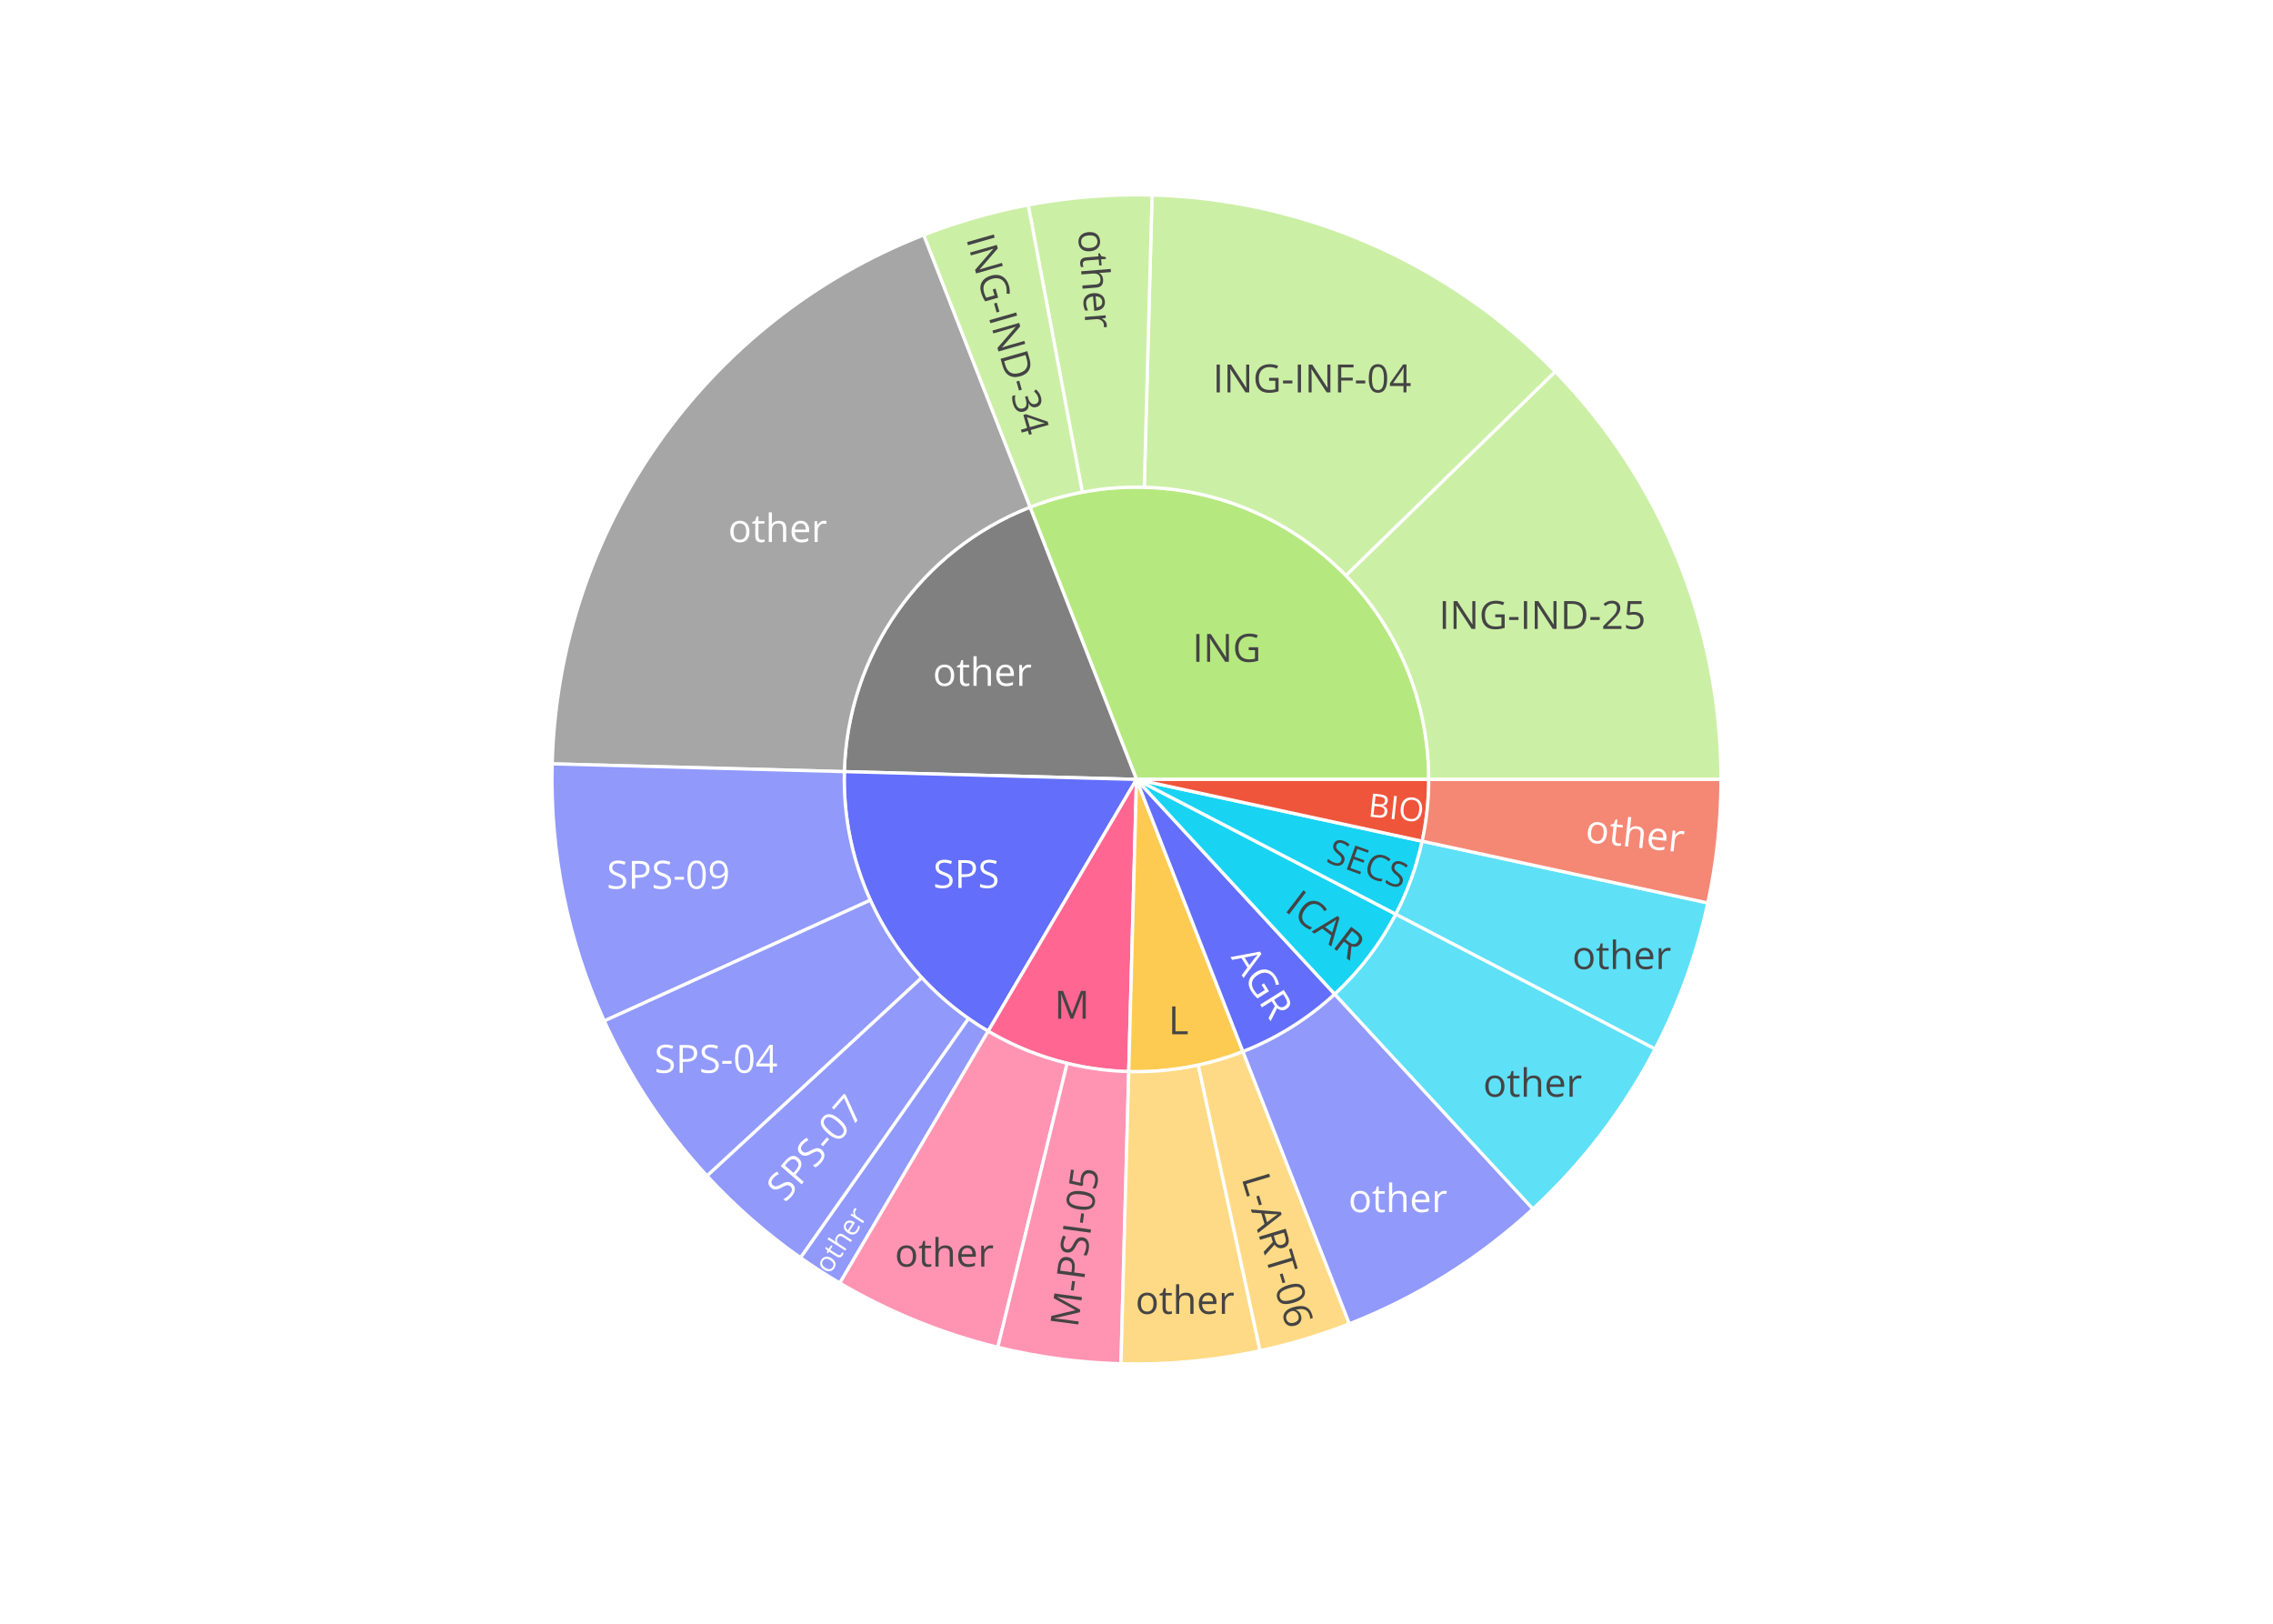
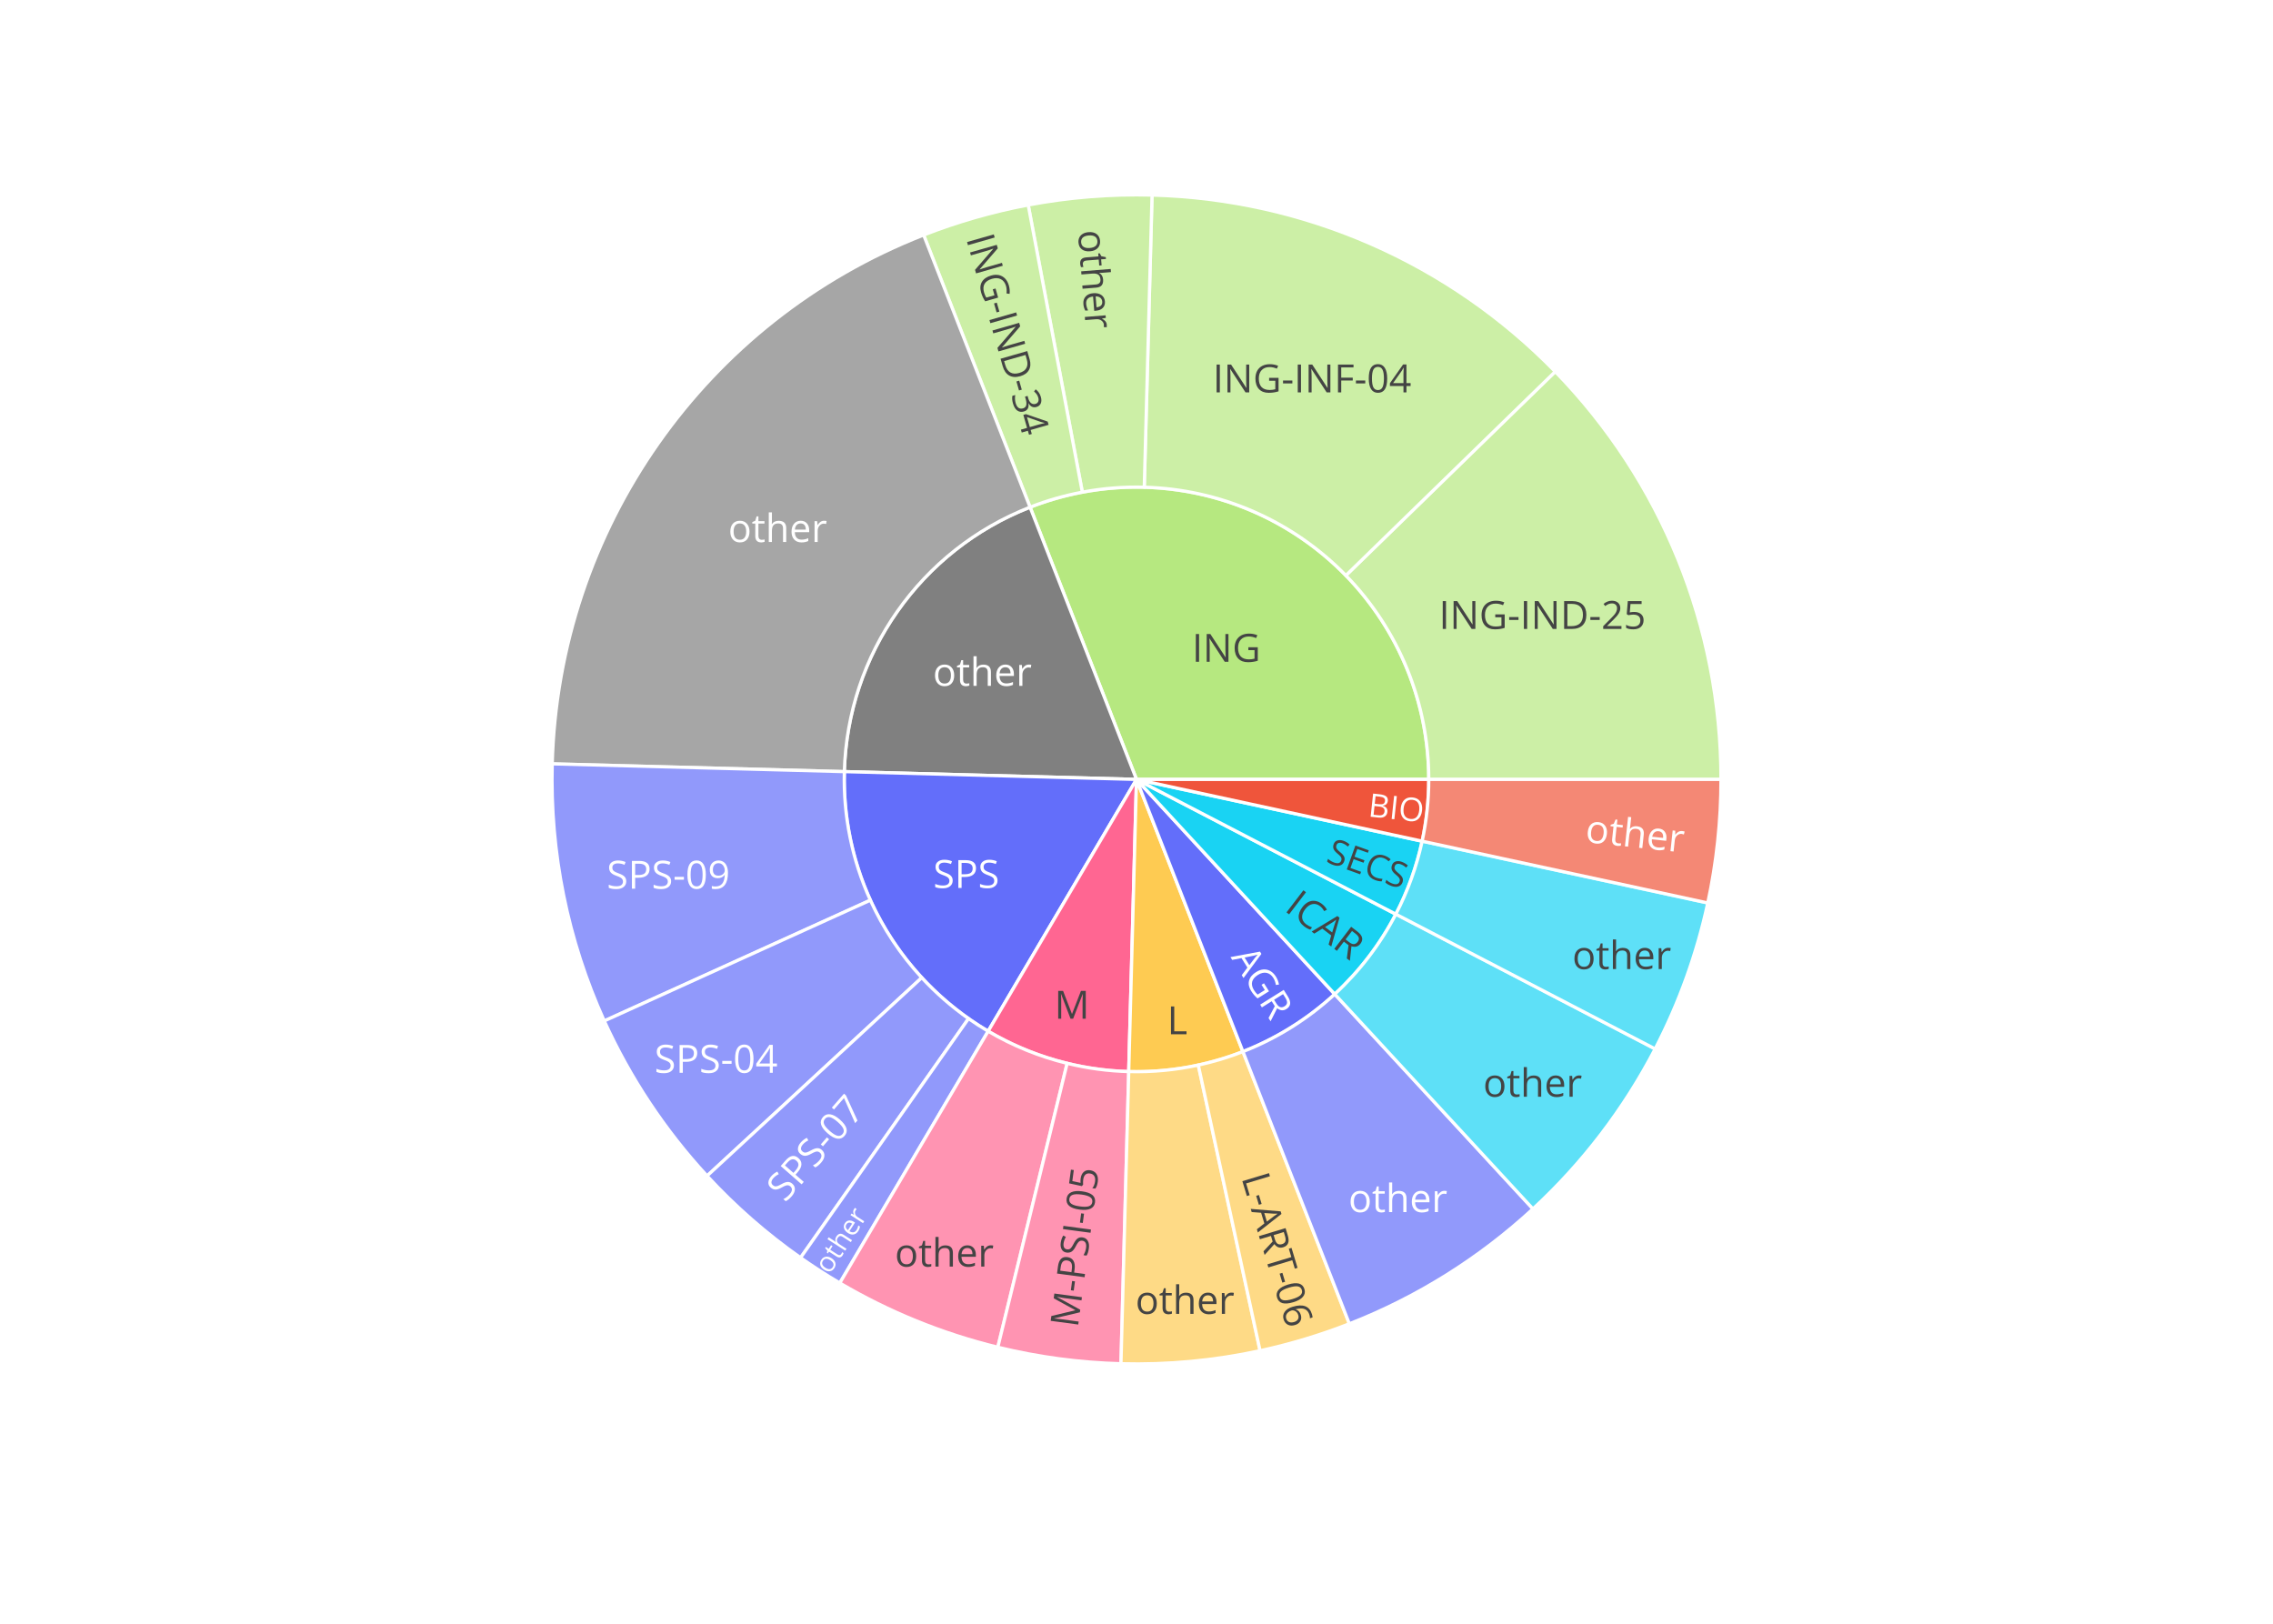
<svg xmlns="http://www.w3.org/2000/svg" class="main-svg" width="700" height="500" style="" viewBox="0 0 700 500">
  <rect x="0" y="0" width="700" height="500" style="fill: rgb(255, 255, 255); fill-opacity: 1;" />
-   <defs id="defs-d16ca7">
+   <defs id="defs-1cee6a">
    <g class="clips" />
    <g class="gradients" />
    <g class="patterns" />
  </defs>
  <g class="bglayer" />
  <g class="layer-below">
    <g class="imagelayer" />
    <g class="shapelayer" />
  </g>
  <g class="cartesianlayer" />
  <g class="polarlayer" />
  <g class="smithlayer" />
  <g class="ternarylayer" />
  <g class="geolayer" />
  <g class="funnelarealayer" />
  <g class="pielayer" />
  <g class="iciclelayer" />
  <g class="treemaplayer" />
  <g class="sunburstlayer">
    <g class="trace sunburst" stroke-linejoin="round" style="opacity: 1;">
      <g class="slice cursor-pointer">
        <path class="surface" d="M350,240L440,240A90,90 0,0,0 317.226,156.18L350,240A0,0 0,0,1 350,240Z" style="pointer-events: none; stroke-width: 1; fill: rgb(182, 232, 128); fill-opacity: 1; stroke: rgb(255, 255, 255); stroke-opacity: 1;" />
        <g class="slicetext">
-           <text data-notex="1" class="slicetext" text-anchor="middle" x="0" y="0" style="font-family: 'Open Sans', verdana, arial, sans-serif; font-size: 12px; fill: rgb(68, 68, 68); fill-opacity: 1; white-space: pre;" transform="translate(377.7926,203.7913)">ING</text>
+           <text data-notex="1" class="slicetext" text-anchor="middle" x="0" y="0" style="font-family: 'Open Sans', verdana, arial, sans-serif; font-size: 12px; fill: rgb(68, 68, 68); fill-opacity: 1; white-space: pre;" transform="translate(377.6617,203.7913)">ING</text>
        </g>
      </g>
      <g class="slice cursor-pointer">
        <path class="surface" d="M350,240L317.226,156.18A90,90 0,0,0 260.032,237.604L350,240A0,0 0,0,1 350,240Z" style="pointer-events: none; stroke-width: 1; fill: rgb(128, 128, 128); fill-opacity: 1; stroke: rgb(255, 255, 255); stroke-opacity: 1;" />
        <g class="slicetext">
-           <text data-notex="1" class="slicetext" text-anchor="middle" x="0" y="0" style="font-family: 'Open Sans', verdana, arial, sans-serif; font-size: 12px; fill: rgb(255, 255, 255); fill-opacity: 1; white-space: pre;" transform="translate(302.5225,211.1854)">other</text>
+           <text data-notex="1" class="slicetext" text-anchor="middle" x="0" y="0" style="font-family: 'Open Sans', verdana, arial, sans-serif; font-size: 12px; fill: rgb(255, 255, 255); fill-opacity: 1; white-space: pre;" transform="translate(302.5244,211.1854)">other</text>
        </g>
      </g>
      <g class="slice cursor-pointer">
        <path class="surface" d="M350,240L260.032,237.604A90,90 0,0,0 304.31,317.54L350,240A0,0 0,0,1 350,240Z" style="pointer-events: none; stroke-width: 1; fill: rgb(99, 110, 250); fill-opacity: 1; stroke: rgb(255, 255, 255); stroke-opacity: 1;" />
        <g class="slicetext">
-           <text data-notex="1" class="slicetext" text-anchor="middle" x="0" y="0" style="font-family: 'Open Sans', verdana, arial, sans-serif; font-size: 12px; fill: rgb(255, 255, 255); fill-opacity: 1; white-space: pre;" transform="translate(297.5789,273.4252)">SPS</text>
+           <text data-notex="1" class="slicetext" text-anchor="middle" x="0" y="0" style="font-family: 'Open Sans', verdana, arial, sans-serif; font-size: 12px; fill: rgb(255, 255, 255); fill-opacity: 1; white-space: pre;" transform="translate(297.577,273.4252)">SPS</text>
        </g>
      </g>
      <g class="slice cursor-pointer">
        <path class="surface" d="M350,240L304.31,317.54A90,90 0,0,0 347.604,329.968L350,240A0,0 0,0,1 350,240Z" style="pointer-events: none; stroke-width: 1; fill: rgb(255, 102, 146); fill-opacity: 1; stroke: rgb(255, 255, 255); stroke-opacity: 1;" />
        <g class="slicetext">
          <text data-notex="1" class="slicetext" text-anchor="middle" x="0" y="0" style="font-family: 'Open Sans', verdana, arial, sans-serif; font-size: 12px; fill: rgb(68, 68, 68); fill-opacity: 1; white-space: pre;" transform="translate(330.1374,313.6919)">M</text>
        </g>
      </g>
      <g class="slice cursor-pointer">
        <path class="surface" d="M350,240L347.604,329.968A90,90 0,0,0 382.774,323.82L350,240A0,0 0,0,1 350,240Z" style="pointer-events: none; stroke-width: 1; fill: rgb(254, 203, 82); fill-opacity: 1; stroke: rgb(255, 255, 255); stroke-opacity: 1;" />
        <g class="slicetext">
-           <text data-notex="1" class="slicetext" text-anchor="middle" x="0" y="0" style="font-family: 'Open Sans', verdana, arial, sans-serif; font-size: 12px; fill: rgb(68, 68, 68); fill-opacity: 1; white-space: pre;" transform="translate(362.9321,318.4813)">L</text>
+           <text data-notex="1" class="slicetext" text-anchor="middle" x="0" y="0" style="font-family: 'Open Sans', verdana, arial, sans-serif; font-size: 12px; fill: rgb(68, 68, 68); fill-opacity: 1; white-space: pre;" transform="translate(362.5649,318.4813)">L</text>
        </g>
      </g>
      <g class="slice cursor-pointer">
        <path class="surface" d="M350,240L382.774,323.82A90,90 0,0,0 411.048,306.13L350,240A0,0 0,0,1 350,240Z" style="pointer-events: none; stroke-width: 1; fill: rgb(99, 110, 250); fill-opacity: 1; stroke: rgb(255, 255, 255); stroke-opacity: 1;" />
        <g class="slicetext">
-           <text data-notex="1" class="slicetext" text-anchor="middle" x="0" y="0" style="font-family: 'Open Sans', verdana, arial, sans-serif; font-size: 12px; fill: rgb(255, 255, 255); fill-opacity: 1; white-space: pre;" transform="translate(385.1651,304.6857)rotate(57.9661)">AGR</text>
+           <text data-notex="1" class="slicetext" text-anchor="middle" x="0" y="0" style="font-family: 'Open Sans', verdana, arial, sans-serif; font-size: 12px; fill: rgb(255, 255, 255); fill-opacity: 1; white-space: pre;" transform="translate(385.1668,304.6885)rotate(57.9661)">AGR</text>
        </g>
      </g>
      <g class="slice cursor-pointer">
        <path class="surface" d="M350,240L411.048,306.13A90,90 0,0,0 429.862,281.498L350,240A0,0 0,0,1 350,240Z" style="pointer-events: none; stroke-width: 1; fill: rgb(25, 211, 243); fill-opacity: 1; stroke: rgb(255, 255, 255); stroke-opacity: 1;" />
        <g class="slicetext">
-           <text data-notex="1" class="slicetext" text-anchor="middle" x="0" y="0" style="font-family: 'Open Sans', verdana, arial, sans-serif; font-size: 12px; fill: rgb(68, 68, 68); fill-opacity: 1; white-space: pre;" transform="translate(405.5751,288.1112)rotate(37.37288)">ICAR</text>
+           <text data-notex="1" class="slicetext" text-anchor="middle" x="0" y="0" style="font-family: 'Open Sans', verdana, arial, sans-serif; font-size: 12px; fill: rgb(68, 68, 68); fill-opacity: 1; white-space: pre;" transform="translate(405.5708,288.1079)rotate(37.37288)">ICAR</text>
        </g>
      </g>
      <g class="slice cursor-pointer">
        <path class="surface" d="M350,240L429.862,281.498A90,90 0,0,0 437.966,259.024L350,240A0,0 0,0,1 350,240Z" style="pointer-events: none; stroke-width: 1; fill: rgb(25, 211, 243); fill-opacity: 1; stroke: rgb(255, 255, 255); stroke-opacity: 1;" />
        <g class="slicetext">
-           <text data-notex="1" class="slicetext" text-anchor="middle" x="0" y="0" style="font-family: 'Open Sans', verdana, arial, sans-serif; font-size: 12px; fill: rgb(68, 68, 68); fill-opacity: 1; white-space: pre;" transform="translate(419.878,269.5817)scale(0.9160368)rotate(19.83051)">SECS</text>
+           <text data-notex="1" class="slicetext" text-anchor="middle" x="0" y="0" style="font-family: 'Open Sans', verdana, arial, sans-serif; font-size: 12px; fill: rgb(68, 68, 68); fill-opacity: 1; white-space: pre;" transform="translate(419.8816,269.5841)scale(0.9162699)rotate(19.83051)">SECS</text>
        </g>
      </g>
      <g class="slice cursor-pointer">
        <path class="surface" d="M350,240L437.966,259.024A90,90 0,0,0 440,240L350,240A0,0 0,0,1 350,240Z" style="pointer-events: none; stroke-width: 1; fill: rgb(239, 85, 59); fill-opacity: 1; stroke: rgb(255, 255, 255); stroke-opacity: 1;" />
        <g class="slicetext">
-           <text data-notex="1" class="slicetext" text-anchor="middle" x="0" y="0" style="font-family: 'Open Sans', verdana, arial, sans-serif; font-size: 12px; fill: rgb(255, 255, 255); fill-opacity: 1; white-space: pre;" transform="translate(429.6414,252.3021)scale(0.8371286)rotate(6.101695)">BIO</text>
+           <text data-notex="1" class="slicetext" text-anchor="middle" x="0" y="0" style="font-family: 'Open Sans', verdana, arial, sans-serif; font-size: 12px; fill: rgb(255, 255, 255); fill-opacity: 1; white-space: pre;" transform="translate(429.6522,252.3045)scale(0.8373885)rotate(6.101695)">BIO</text>
        </g>
      </g>
      <g class="slice">
        <path class="surface" d="M440,240L530,240A180,180 0,0,0 478.962,114.426L414.481,177.213A90,90 0,0,1 440,240Z" style="pointer-events: none; stroke-width: 1; fill: rgb(182, 232, 128); fill-opacity: 1; stroke: rgb(255, 255, 255); stroke-opacity: 1; opacity: 0.7;" />
        <g class="slicetext">
-           <text data-notex="1" class="slicetext" text-anchor="middle" x="0" y="0" style="font-family: 'Open Sans', verdana, arial, sans-serif; font-size: 12px; fill: rgb(68, 68, 68); fill-opacity: 1; white-space: pre;" transform="translate(474.9974,193.669)">ING-IND-25</text>
+           <text data-notex="1" class="slicetext" text-anchor="middle" x="0" y="0" style="font-family: 'Open Sans', verdana, arial, sans-serif; font-size: 12px; fill: rgb(68, 68, 68); fill-opacity: 1; white-space: pre;" transform="translate(474.9984,193.669)">ING-IND-25</text>
        </g>
      </g>
      <g class="slice">
        <path class="surface" d="M414.481,177.213L478.962,114.426A180,180 0,0,0 354.792,60.064L352.396,150.032A90,90 0,0,1 414.481,177.213Z" style="pointer-events: none; stroke-width: 1; fill: rgb(182, 232, 128); fill-opacity: 1; stroke: rgb(255, 255, 255); stroke-opacity: 1; opacity: 0.7;" />
        <g class="slicetext">
-           <text data-notex="1" class="slicetext" text-anchor="middle" x="0" y="0" style="font-family: 'Open Sans', verdana, arial, sans-serif; font-size: 12px; fill: rgb(68, 68, 68); fill-opacity: 1; white-space: pre;" transform="translate(404.0788,120.8326)">ING-INF-04</text>
+           <text data-notex="1" class="slicetext" text-anchor="middle" x="0" y="0" style="font-family: 'Open Sans', verdana, arial, sans-serif; font-size: 12px; fill: rgb(68, 68, 68); fill-opacity: 1; white-space: pre;" transform="translate(404.0749,120.8326)">ING-INF-04</text>
        </g>
      </g>
      <g class="slice">
        <path class="surface" d="M352.396,150.032L354.792,60.064A180,180 0,0,0 316.648,63.117L333.324,151.558A90,90 0,0,1 352.396,150.032Z" style="pointer-events: none; stroke-width: 1; fill: rgb(182, 232, 128); fill-opacity: 1; stroke: rgb(255, 255, 255); stroke-opacity: 1; opacity: 0.7;" />
        <g class="slicetext">
-           <text data-notex="1" class="slicetext" text-anchor="middle" x="0" y="0" style="font-family: 'Open Sans', verdana, arial, sans-serif; font-size: 12px; fill: rgb(68, 68, 68); fill-opacity: 1; white-space: pre;" transform="translate(333.1802,86.26178)rotate(85.42373)">other</text>
+           <text data-notex="1" class="slicetext" text-anchor="middle" x="0" y="0" style="font-family: 'Open Sans', verdana, arial, sans-serif; font-size: 12px; fill: rgb(68, 68, 68); fill-opacity: 1; white-space: pre;" transform="translate(333.1809,86.2705)rotate(85.42373)">other</text>
        </g>
      </g>
      <g class="slice">
        <path class="surface" d="M333.324,151.558L316.648,63.117A180,180 0,0,0 284.451,72.359L317.226,156.18A90,90 0,0,1 333.324,151.558Z" style="pointer-events: none; stroke-width: 1; fill: rgb(182, 232, 128); fill-opacity: 1; stroke: rgb(255, 255, 255); stroke-opacity: 1; opacity: 0.7;" />
        <g class="slicetext">
-           <text data-notex="1" class="slicetext" text-anchor="middle" x="0" y="0" style="font-family: 'Open Sans', verdana, arial, sans-serif; font-size: 12px; fill: rgb(68, 68, 68); fill-opacity: 1; white-space: pre;" transform="translate(306.2923,104.052)rotate(73.98305)">ING-IND-34</text>
+           <text data-notex="1" class="slicetext" text-anchor="middle" x="0" y="0" style="font-family: 'Open Sans', verdana, arial, sans-serif; font-size: 12px; fill: rgb(68, 68, 68); fill-opacity: 1; white-space: pre;" transform="translate(306.2865,104.0319)rotate(73.98305)">ING-IND-34</text>
        </g>
      </g>
      <g class="slice">
        <path class="surface" d="M317.226,156.18L284.451,72.359A180,180 0,0,0 170.064,235.208L260.032,237.604A90,90 0,0,1 317.226,156.18Z" style="pointer-events: none; stroke-width: 1; fill: rgb(128, 128, 128); fill-opacity: 1; stroke: rgb(255, 255, 255); stroke-opacity: 1; opacity: 0.7;" />
        <g class="slicetext">
-           <text data-notex="1" class="slicetext" text-anchor="middle" x="0" y="0" style="font-family: 'Open Sans', verdana, arial, sans-serif; font-size: 12px; fill: rgb(255, 255, 255); fill-opacity: 1; white-space: pre;" transform="translate(239.4803,166.9037)">other</text>
+           <text data-notex="1" class="slicetext" text-anchor="middle" x="0" y="0" style="font-family: 'Open Sans', verdana, arial, sans-serif; font-size: 12px; fill: rgb(255, 255, 255); fill-opacity: 1; white-space: pre;" transform="translate(239.4823,166.9037)">other</text>
        </g>
      </g>
      <g class="slice">
        <path class="surface" d="M260.032,237.604L170.064,235.208A180,180 0,0,0 186.086,314.378L268.043,277.189A90,90 0,0,1 260.032,237.604Z" style="pointer-events: none; stroke-width: 1; fill: rgb(99, 110, 250); fill-opacity: 1; stroke: rgb(255, 255, 255); stroke-opacity: 1; opacity: 0.7;" />
        <g class="slicetext">
-           <text data-notex="1" class="slicetext" text-anchor="middle" x="0" y="0" style="font-family: 'Open Sans', verdana, arial, sans-serif; font-size: 12px; fill: rgb(255, 255, 255); fill-opacity: 1; white-space: pre;" transform="translate(205.8399,273.6607)">SPS-09</text>
+           <text data-notex="1" class="slicetext" text-anchor="middle" x="0" y="0" style="font-family: 'Open Sans', verdana, arial, sans-serif; font-size: 12px; fill: rgb(255, 255, 255); fill-opacity: 1; white-space: pre;" transform="translate(205.8408,273.6607)">SPS-09</text>
        </g>
      </g>
      <g class="slice">
        <path class="surface" d="M268.043,277.189L186.086,314.378A180,180 0,0,0 217.741,362.096L283.87,301.048A90,90 0,0,1 268.043,277.189Z" style="pointer-events: none; stroke-width: 1; fill: rgb(99, 110, 250); fill-opacity: 1; stroke: rgb(255, 255, 255); stroke-opacity: 1; opacity: 0.7;" />
        <g class="slicetext">
-           <text data-notex="1" class="slicetext" text-anchor="middle" x="0" y="0" style="font-family: 'Open Sans', verdana, arial, sans-serif; font-size: 12px; fill: rgb(255, 255, 255); fill-opacity: 1; white-space: pre;" transform="translate(220.5208,330.3486)">SPS-04</text>
+           <text data-notex="1" class="slicetext" text-anchor="middle" x="0" y="0" style="font-family: 'Open Sans', verdana, arial, sans-serif; font-size: 12px; fill: rgb(255, 255, 255); fill-opacity: 1; white-space: pre;" transform="translate(220.5218,330.3486)">SPS-04</text>
        </g>
      </g>
      <g class="slice">
        <path class="surface" d="M283.87,301.048L217.741,362.096A180,180 0,0,0 246.538,387.294L298.269,313.647A90,90 0,0,1 283.87,301.048Z" style="pointer-events: none; stroke-width: 1; fill: rgb(99, 110, 250); fill-opacity: 1; stroke: rgb(255, 255, 255); stroke-opacity: 1; opacity: 0.7;" />
        <g class="slicetext">
-           <text data-notex="1" class="slicetext" text-anchor="middle" x="0" y="0" style="font-family: 'Open Sans', verdana, arial, sans-serif; font-size: 12px; fill: rgb(255, 255, 255); fill-opacity: 1; white-space: pre;" transform="translate(254.2732,356.2337)rotate(-48.81356)">SPS-07</text>
+           <text data-notex="1" class="slicetext" text-anchor="middle" x="0" y="0" style="font-family: 'Open Sans', verdana, arial, sans-serif; font-size: 12px; fill: rgb(255, 255, 255); fill-opacity: 1; white-space: pre;" transform="translate(254.2679,356.2397)rotate(-48.81356)">SPS-07</text>
        </g>
      </g>
      <g class="slice">
        <path class="surface" d="M298.269,313.647L246.538,387.294A180,180 0,0,0 258.62,395.08L304.31,317.54A90,90 0,0,1 298.269,313.647Z" style="pointer-events: none; stroke-width: 1; fill: rgb(99, 110, 250); fill-opacity: 1; stroke: rgb(255, 255, 255); stroke-opacity: 1; opacity: 0.7;" />
        <g class="slicetext">
-           <text data-notex="1" class="slicetext" text-anchor="middle" x="0" y="0" style="font-family: 'Open Sans', verdana, arial, sans-serif; font-size: 12px; fill: rgb(255, 255, 255); fill-opacity: 1; white-space: pre;" transform="translate(261.369,383.4837)scale(0.7146951)rotate(-57.20339)">other</text>
+           <text data-notex="1" class="slicetext" text-anchor="middle" x="0" y="0" style="font-family: 'Open Sans', verdana, arial, sans-serif; font-size: 12px; fill: rgb(255, 255, 255); fill-opacity: 1; white-space: pre;" transform="translate(261.3717,383.4793)scale(0.7146607)rotate(-57.20339)">other</text>
        </g>
      </g>
      <g class="slice">
        <path class="surface" d="M304.31,317.54L258.62,395.08A180,180 0,0,0 307.281,414.857L328.641,327.429A90,90 0,0,1 304.31,317.54Z" style="pointer-events: none; stroke-width: 1; fill: rgb(255, 102, 146); fill-opacity: 1; stroke: rgb(255, 255, 255); stroke-opacity: 1; opacity: 0.7;" />
        <g class="slicetext">
-           <text data-notex="1" class="slicetext" text-anchor="middle" x="0" y="0" style="font-family: 'Open Sans', verdana, arial, sans-serif; font-size: 12px; fill: rgb(68, 68, 68); fill-opacity: 1; white-space: pre;" transform="translate(290.8062,390.0206)">other</text>
+           <text data-notex="1" class="slicetext" text-anchor="middle" x="0" y="0" style="font-family: 'Open Sans', verdana, arial, sans-serif; font-size: 12px; fill: rgb(68, 68, 68); fill-opacity: 1; white-space: pre;" transform="translate(290.8082,390.0206)">other</text>
        </g>
      </g>
      <g class="slice">
        <path class="surface" d="M328.641,327.429L307.281,414.857A180,180 0,0,0 345.208,419.936L347.604,329.968A90,90 0,0,1 328.641,327.429Z" style="pointer-events: none; stroke-width: 1; fill: rgb(255, 102, 146); fill-opacity: 1; stroke: rgb(255, 255, 255); stroke-opacity: 1; opacity: 0.7;" />
        <g class="slicetext">
-           <text data-notex="1" class="slicetext" text-anchor="middle" x="0" y="0" style="font-family: 'Open Sans', verdana, arial, sans-serif; font-size: 12px; fill: rgb(68, 68, 68); fill-opacity: 1; white-space: pre;" transform="translate(335.1896,384.5043)rotate(-82.37288)">M-PSI-05</text>
+           <text data-notex="1" class="slicetext" text-anchor="middle" x="0" y="0" style="font-family: 'Open Sans', verdana, arial, sans-serif; font-size: 12px; fill: rgb(68, 68, 68); fill-opacity: 1; white-space: pre;" transform="translate(335.1869,384.524)rotate(-82.37288)">M-PSI-05</text>
        </g>
      </g>
      <g class="slice">
        <path class="surface" d="M347.604,329.968L345.208,419.936A180,180 0,0,0 388.049,415.933L369.024,327.966A90,90 0,0,1 347.604,329.968Z" style="pointer-events: none; stroke-width: 1; fill: rgb(254, 203, 82); fill-opacity: 1; stroke: rgb(255, 255, 255); stroke-opacity: 1; opacity: 0.7;" />
        <g class="slicetext">
-           <text data-notex="1" class="slicetext" text-anchor="middle" x="0" y="0" style="font-family: 'Open Sans', verdana, arial, sans-serif; font-size: 12px; fill: rgb(68, 68, 68); fill-opacity: 1; white-space: pre;" transform="translate(364.9117,404.5856)">other</text>
+           <text data-notex="1" class="slicetext" text-anchor="middle" x="0" y="0" style="font-family: 'Open Sans', verdana, arial, sans-serif; font-size: 12px; fill: rgb(68, 68, 68); fill-opacity: 1; white-space: pre;" transform="translate(364.9137,404.5856)">other</text>
        </g>
      </g>
      <g class="slice">
        <path class="surface" d="M369.024,327.966L388.049,415.933A180,180 0,0,0 415.549,407.641L382.774,323.82A90,90 0,0,1 369.024,327.966Z" style="pointer-events: none; stroke-width: 1; fill: rgb(254, 203, 82); fill-opacity: 1; stroke: rgb(255, 255, 255); stroke-opacity: 1; opacity: 0.7;" />
        <g class="slicetext">
-           <text data-notex="1" class="slicetext" text-anchor="middle" x="0" y="0" style="font-family: 'Open Sans', verdana, arial, sans-serif; font-size: 12px; fill: rgb(68, 68, 68); fill-opacity: 1; white-space: pre;" transform="translate(389.3693,386.1524)rotate(73.22034)">L-ART-06</text>
+           <text data-notex="1" class="slicetext" text-anchor="middle" x="0" y="0" style="font-family: 'Open Sans', verdana, arial, sans-serif; font-size: 12px; fill: rgb(68, 68, 68); fill-opacity: 1; white-space: pre;" transform="translate(389.3162,385.9764)rotate(73.22034)">L-ART-06</text>
        </g>
      </g>
      <g class="slice">
        <path class="surface" d="M382.774,323.82L415.549,407.641A180,180 0,0,0 472.096,372.259L411.048,306.13A90,90 0,0,1 382.774,323.82Z" style="pointer-events: none; stroke-width: 1; fill: rgb(99, 110, 250); fill-opacity: 1; stroke: rgb(255, 255, 255); stroke-opacity: 1; opacity: 0.7;" />
        <g class="slicetext">
-           <text data-notex="1" class="slicetext" text-anchor="middle" x="0" y="0" style="font-family: 'Open Sans', verdana, arial, sans-serif; font-size: 12px; fill: rgb(255, 255, 255); fill-opacity: 1; white-space: pre;" transform="translate(430.5018,373.2384)">other</text>
+           <text data-notex="1" class="slicetext" text-anchor="middle" x="0" y="0" style="font-family: 'Open Sans', verdana, arial, sans-serif; font-size: 12px; fill: rgb(255, 255, 255); fill-opacity: 1; white-space: pre;" transform="translate(430.5038,373.2384)">other</text>
        </g>
      </g>
      <g class="slice">
        <path class="surface" d="M411.048,306.13L472.096,372.259A180,180 0,0,0 509.723,322.997L429.862,281.498A90,90 0,0,1 411.048,306.13Z" style="pointer-events: none; stroke-width: 1; fill: rgb(25, 211, 243); fill-opacity: 1; stroke: rgb(255, 255, 255); stroke-opacity: 1; opacity: 0.7;" />
        <g class="slicetext">
-           <text data-notex="1" class="slicetext" text-anchor="middle" x="0" y="0" style="font-family: 'Open Sans', verdana, arial, sans-serif; font-size: 12px; fill: rgb(68, 68, 68); fill-opacity: 1; white-space: pre;" transform="translate(471.9845,337.71)">other</text>
+           <text data-notex="1" class="slicetext" text-anchor="middle" x="0" y="0" style="font-family: 'Open Sans', verdana, arial, sans-serif; font-size: 12px; fill: rgb(68, 68, 68); fill-opacity: 1; white-space: pre;" transform="translate(471.9864,337.71)">other</text>
        </g>
      </g>
      <g class="slice">
        <path class="surface" d="M429.862,281.498L509.723,322.997A180,180 0,0,0 525.933,278.049L437.966,259.024A90,90 0,0,1 429.862,281.498Z" style="pointer-events: none; stroke-width: 1; fill: rgb(25, 211, 243); fill-opacity: 1; stroke: rgb(255, 255, 255); stroke-opacity: 1; opacity: 0.7;" />
        <g class="slicetext">
-           <text data-notex="1" class="slicetext" text-anchor="middle" x="0" y="0" style="font-family: 'Open Sans', verdana, arial, sans-serif; font-size: 12px; fill: rgb(68, 68, 68); fill-opacity: 1; white-space: pre;" transform="translate(499.4367,298.408)">other</text>
+           <text data-notex="1" class="slicetext" text-anchor="middle" x="0" y="0" style="font-family: 'Open Sans', verdana, arial, sans-serif; font-size: 12px; fill: rgb(68, 68, 68); fill-opacity: 1; white-space: pre;" transform="translate(499.4386,298.408)">other</text>
        </g>
      </g>
      <g class="slice">
        <path class="surface" d="M437.966,259.024L525.933,278.049A180,180 0,0,0 530,240L440,240A90,90 0,0,1 437.966,259.024Z" style="pointer-events: none; stroke-width: 1; fill: rgb(239, 85, 59); fill-opacity: 1; stroke: rgb(255, 255, 255); stroke-opacity: 1; opacity: 0.7;" />
        <g class="slicetext">
-           <text data-notex="1" class="slicetext" text-anchor="middle" x="0" y="0" style="font-family: 'Open Sans', verdana, arial, sans-serif; font-size: 12px; fill: rgb(255, 255, 255); fill-opacity: 1; white-space: pre;" transform="translate(503.1389,260.896)rotate(6.101695)">other</text>
+           <text data-notex="1" class="slicetext" text-anchor="middle" x="0" y="0" style="font-family: 'Open Sans', verdana, arial, sans-serif; font-size: 12px; fill: rgb(255, 255, 255); fill-opacity: 1; white-space: pre;" transform="translate(503.1341,260.8955)rotate(6.101695)">other</text>
        </g>
      </g>
    </g>
  </g>
  <g class="glimages" />
-   <defs id="topdefs-d16ca7">
+   <defs id="topdefs-1cee6a">
    <g class="clips" />
  </defs>
  <g class="layer-above">
    <g class="imagelayer" />
    <g class="shapelayer" />
  </g>
  <g class="infolayer">
    <g class="g-gtitle" />
  </g>
</svg>
